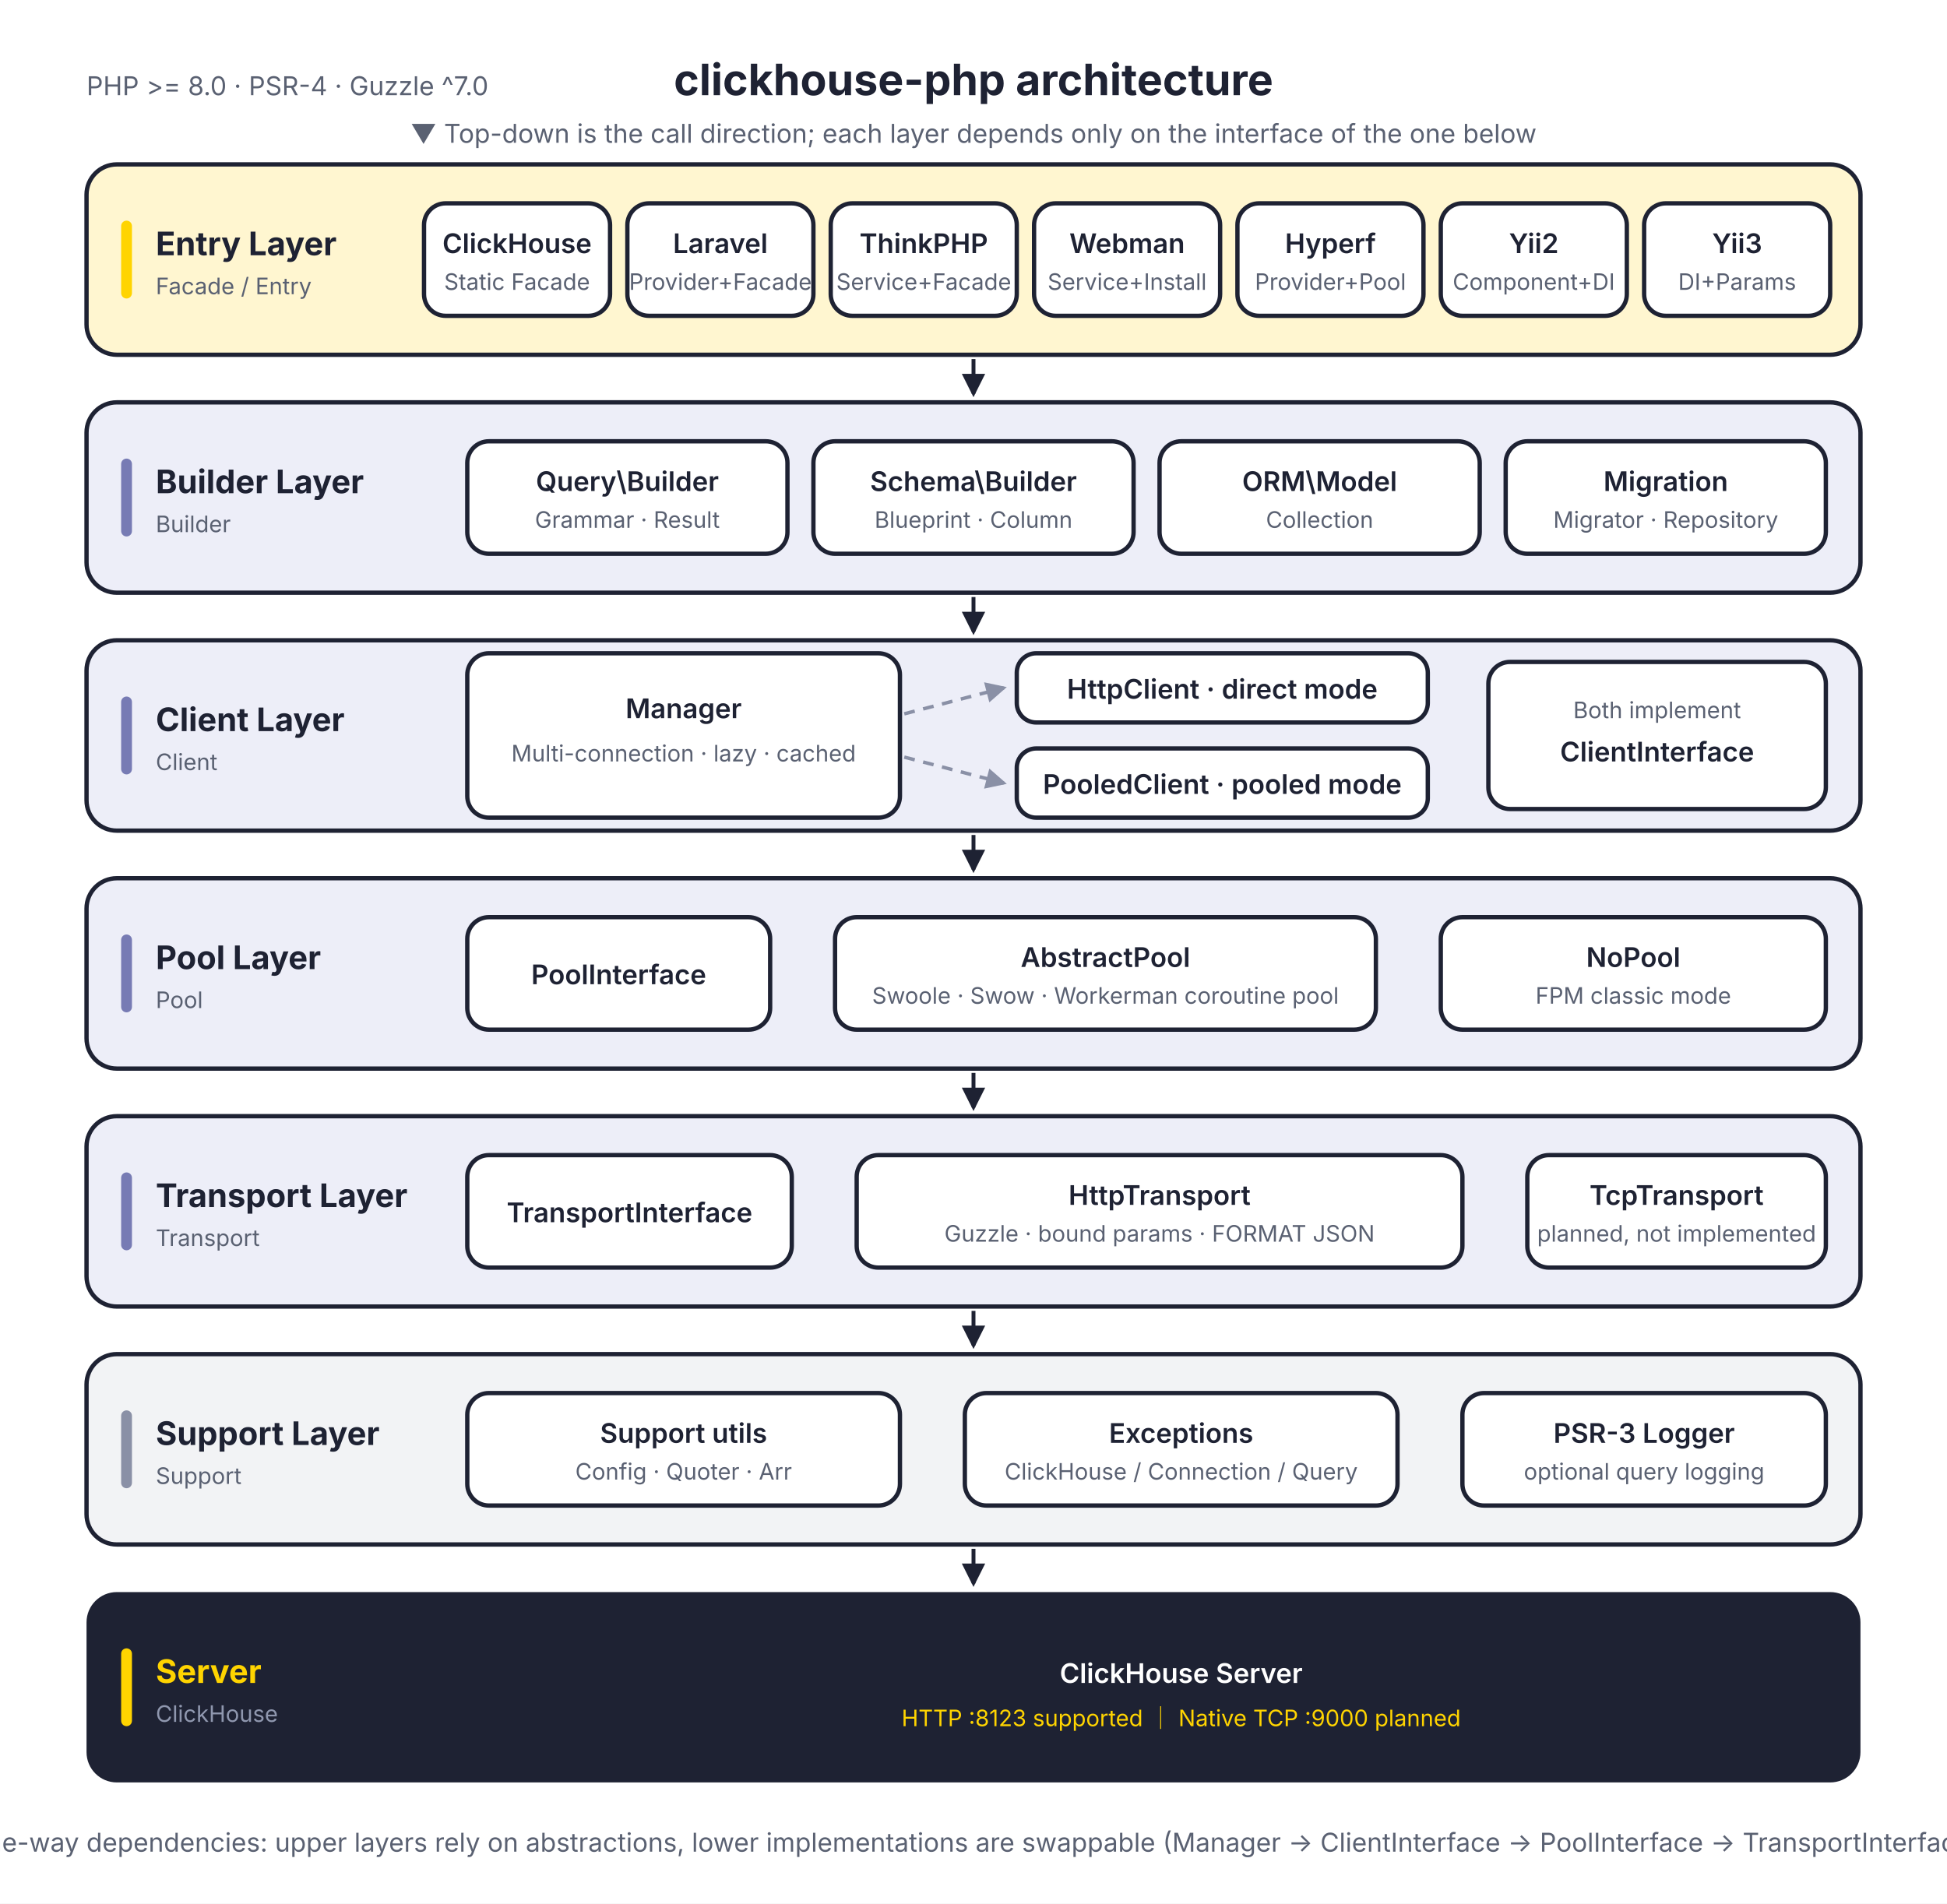
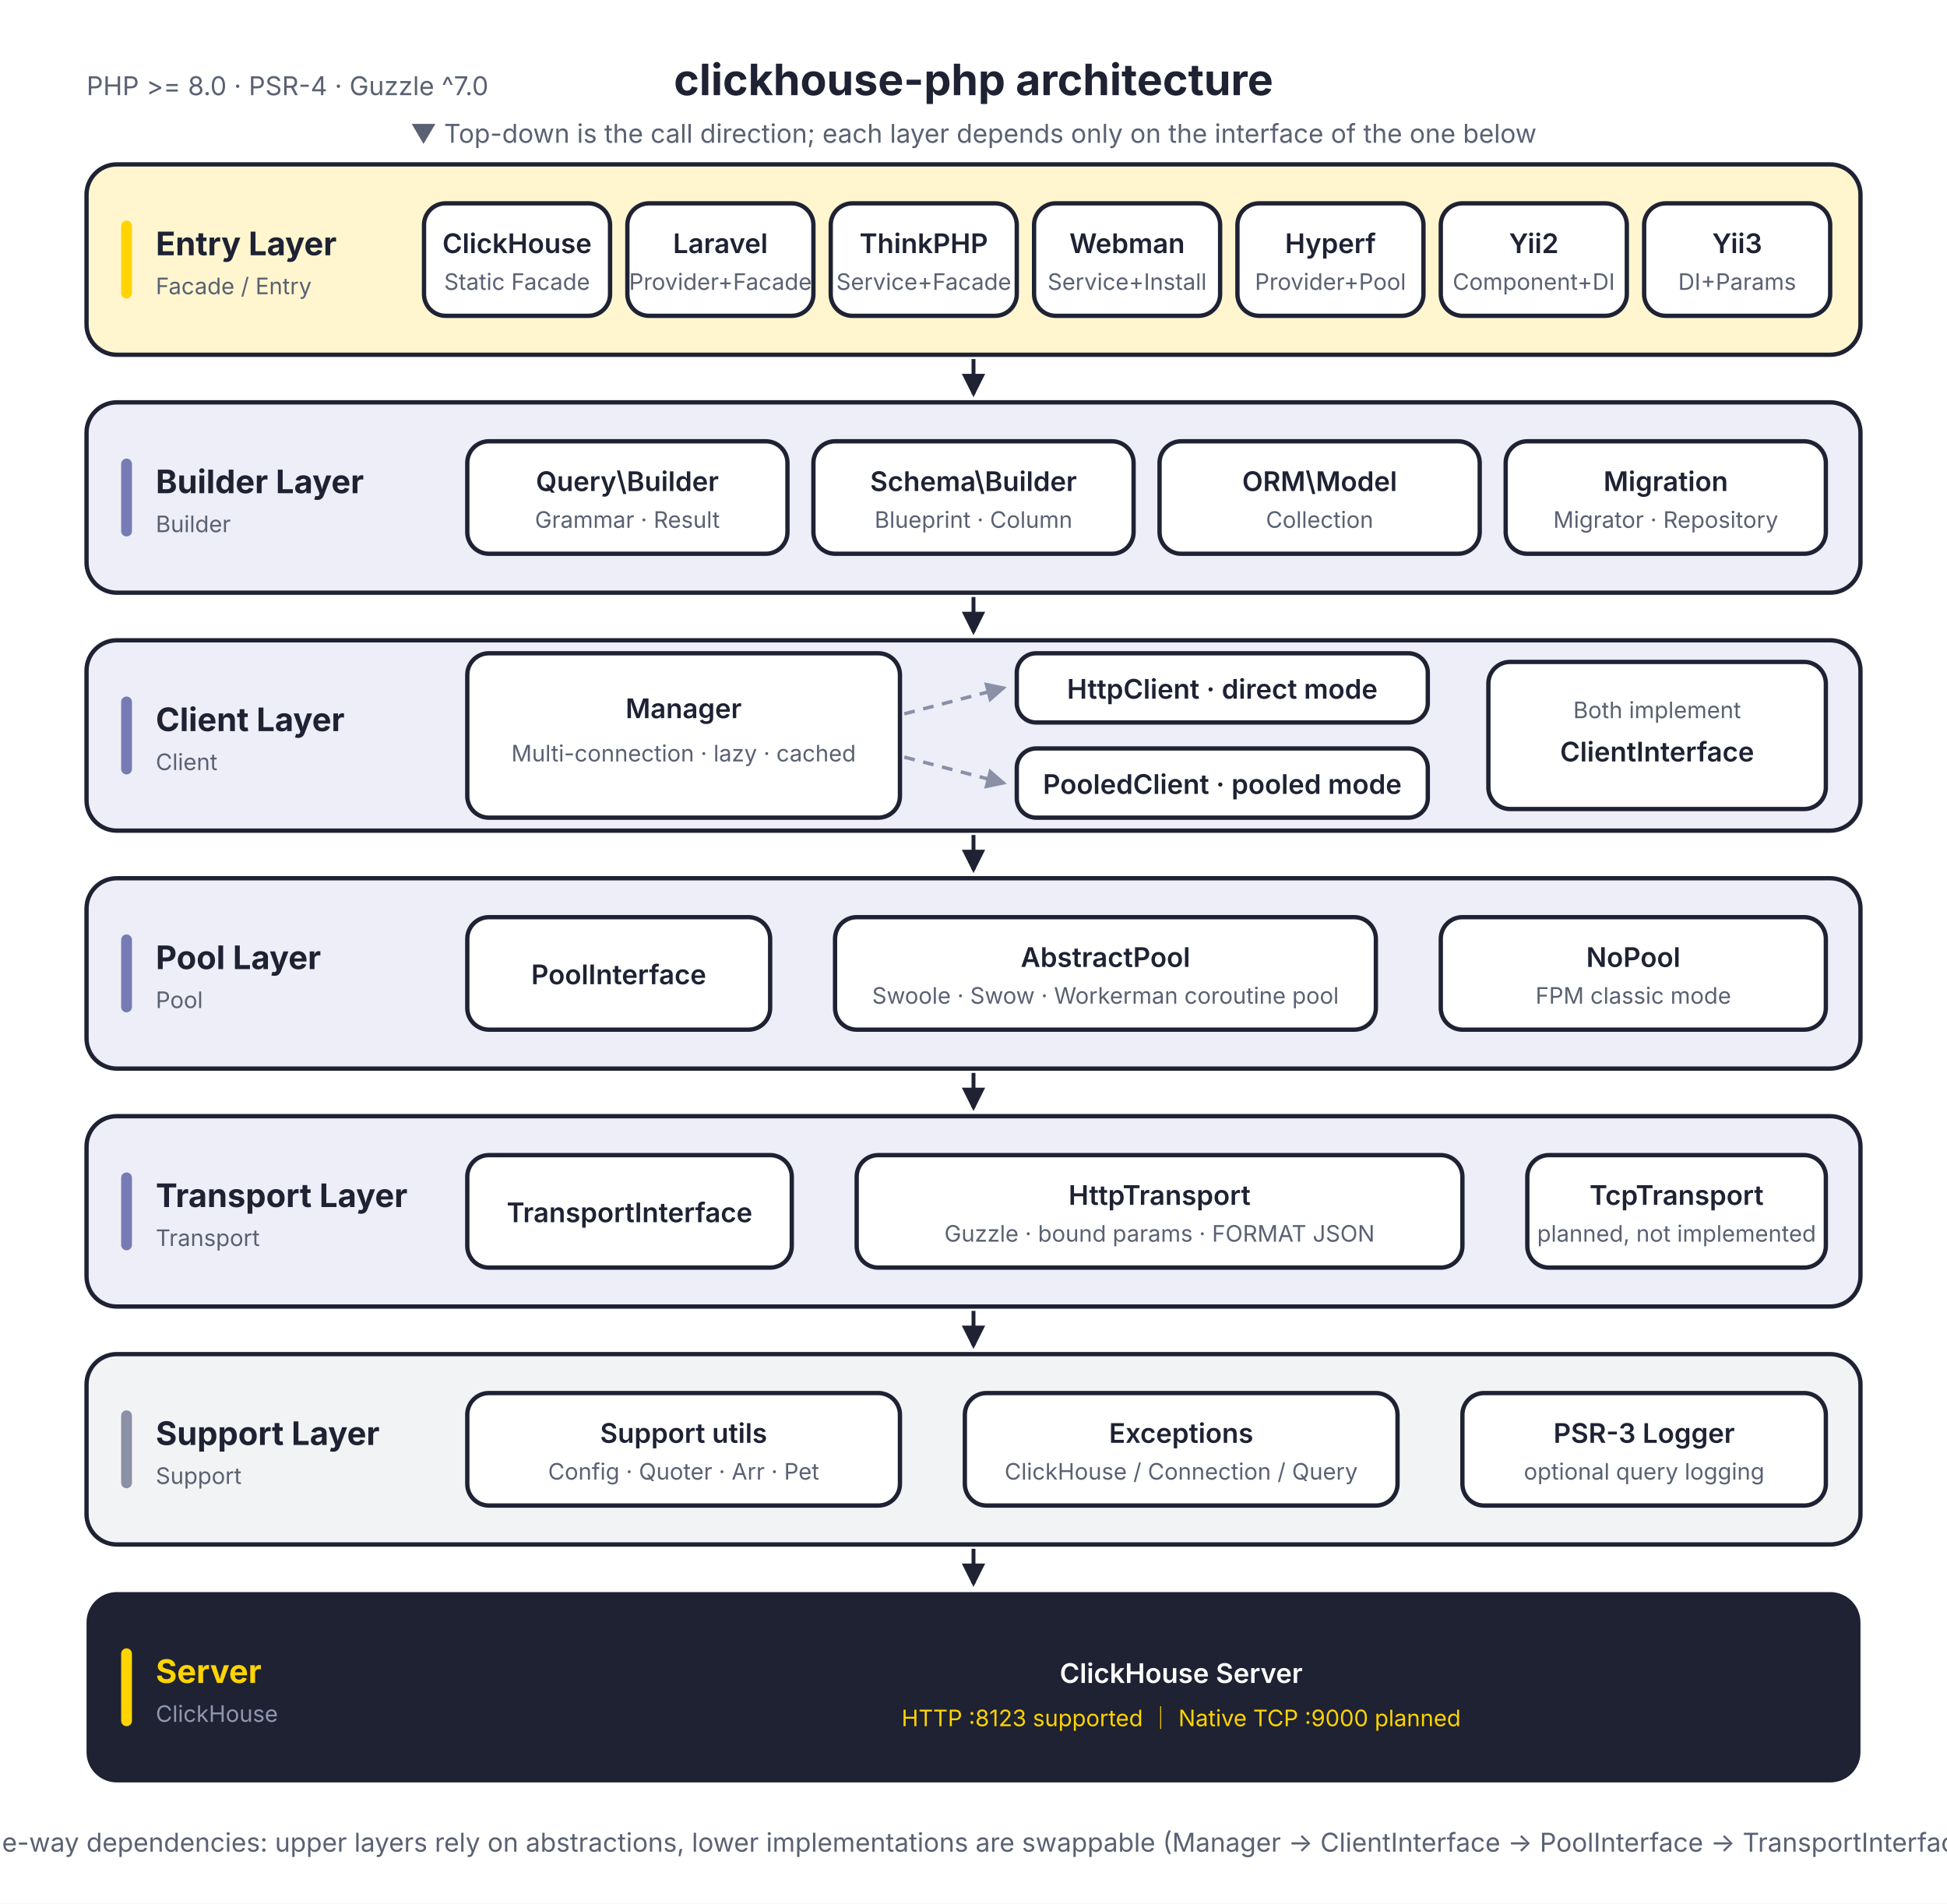
<svg xmlns="http://www.w3.org/2000/svg" width="900" height="880" viewBox="0 0 900 880" role="img" aria-labelledby="archTitle archDesc">
  <style>
    text{font-family:system-ui,-apple-system,"Segoe UI","PingFang SC","Microsoft YaHei",sans-serif;fill:#1E2233}
    .ttl{font-size:20px;font-weight:700}
    .sub{font-size:12px;fill:#5A6172}
    .lt{font-size:15px;font-weight:700}
    .ls{font-size:10.5px;fill:#5A6172}
    .n{font-size:12.5px;font-weight:600}
    .d{font-size:10.5px;fill:#5A6172}
    .ctr{text-anchor:middle}
    .y{font-size:15px;font-weight:700;fill:#FFD400}
    .y2{font-size:10.5px;fill:#8F97AE}
    .w{font-size:12.5px;font-weight:600;fill:#FFFFFF}
    .w2{font-size:10.5px;fill:#FFD400}
    .bar{stroke:none}
    .bx{fill:#fff;stroke:#1E2233;stroke-width:2}
    .band{stroke:#1E2233;stroke-width:2}
    .link{stroke:#1E2233;stroke-width:1.8;fill:none}
    .dash{stroke:#8A90A6;stroke-width:1.6;fill:none;stroke-dasharray:5 4}
  </style>
  <defs>
    <marker id="arw" viewBox="0 0 10 10" refX="8.5" refY="5" markerWidth="6" markerHeight="6" orient="auto">
      <path d="M0 0 10 5 0 10z" fill="#1E2233" />
    </marker>
    <marker id="arwg" viewBox="0 0 10 10" refX="8.5" refY="5" markerWidth="6" markerHeight="6" orient="auto">
      <path d="M0 0 10 5 0 10z" fill="#8A90A6" />
    </marker>
  </defs>
  <rect x="0" y="0" width="900" height="880" fill="#FFFFFF" />
  <text class="ttl ctr" x="450" y="44">clickhouse-php architecture</text>
  <text class="sub" x="40" y="44">PHP &gt;= 8.0 · PSR-4 · Guzzle ^7.0</text>
  <text class="sub ctr" x="450" y="66">▼ Top-down is the call direction; each layer depends only on the interface of the one below</text>
  <rect class="band" x="40" y="76" width="820" height="88" rx="14" fill="#FFF6D0" />
  <rect class="bar" x="56" y="102" width="5" height="36" rx="2.5" fill="#FFD400" />
  <text class="lt" x="72" y="118">Entry Layer</text>
  <text class="ls" x="72" y="136">Facade / Entry</text>
  <g>
    <rect class="bx" x="196" y="94" width="86" height="52" rx="10" />
    <text class="n ctr" x="239" y="117">ClickHouse</text>
    <text class="d ctr" x="239" y="134">Static Facade</text>
    <rect class="bx" x="290" y="94" width="86" height="52" rx="10" />
    <text class="n ctr" x="333" y="117">Laravel</text>
    <text class="d ctr" x="333" y="134">Provider+Facade</text>
    <rect class="bx" x="384" y="94" width="86" height="52" rx="10" />
    <text class="n ctr" x="427" y="117">ThinkPHP</text>
    <text class="d ctr" x="427" y="134">Service+Facade</text>
    <rect class="bx" x="478" y="94" width="86" height="52" rx="10" />
    <text class="n ctr" x="521" y="117">Webman</text>
    <text class="d ctr" x="521" y="134">Service+Install</text>
    <rect class="bx" x="572" y="94" width="86" height="52" rx="10" />
    <text class="n ctr" x="615" y="117">Hyperf</text>
    <text class="d ctr" x="615" y="134">Provider+Pool</text>
    <rect class="bx" x="666" y="94" width="86" height="52" rx="10" />
    <text class="n ctr" x="709" y="117">Yii2</text>
    <text class="d ctr" x="709" y="134">Component+DI</text>
    <rect class="bx" x="760" y="94" width="86" height="52" rx="10" />
    <text class="n ctr" x="803" y="117">Yii3</text>
    <text class="d ctr" x="803" y="134">DI+Params</text>
  </g>
  <line class="link" x1="450" y1="166" x2="450" y2="182" marker-end="url(#arw)" />
  <rect class="band" x="40" y="186" width="820" height="88" rx="14" fill="#EDEEF8" />
  <rect class="bar" x="56" y="212" width="5" height="36" rx="2.5" fill="#777BB4" />
  <text class="lt" x="72" y="228">Builder Layer</text>
  <text class="ls" x="72" y="246">Builder</text>
  <g>
    <rect class="bx" x="216" y="204" width="148" height="52" rx="10" />
    <text class="n ctr" x="290" y="227">Query\Builder</text>
    <text class="d ctr" x="290" y="244">Grammar · Result</text>
    <rect class="bx" x="376" y="204" width="148" height="52" rx="10" />
    <text class="n ctr" x="450" y="227">Schema\Builder</text>
    <text class="d ctr" x="450" y="244">Blueprint · Column</text>
    <rect class="bx" x="536" y="204" width="148" height="52" rx="10" />
    <text class="n ctr" x="610" y="227">ORM\Model</text>
    <text class="d ctr" x="610" y="244">Collection</text>
    <rect class="bx" x="696" y="204" width="148" height="52" rx="10" />
    <text class="n ctr" x="770" y="227">Migration</text>
    <text class="d ctr" x="770" y="244">Migrator · Repository</text>
  </g>
  <line class="link" x1="450" y1="276" x2="450" y2="292" marker-end="url(#arw)" />
  <rect class="band" x="40" y="296" width="820" height="88" rx="14" fill="#EDEEF8" />
  <rect class="bar" x="56" y="322" width="5" height="36" rx="2.5" fill="#777BB4" />
  <text class="lt" x="72" y="338">Client Layer</text>
  <text class="ls" x="72" y="356">Client</text>
  <rect class="bx" x="216" y="302" width="200" height="76" rx="10" />
  <text class="n ctr" x="316" y="332">Manager</text>
  <text class="d ctr" x="316" y="352">Multi-connection · lazy · cached</text>
  <rect class="bx" x="470" y="302" width="190" height="32" rx="9" />
  <text class="n ctr" x="565" y="323">HttpClient · direct mode</text>
  <rect class="bx" x="470" y="346" width="190" height="32" rx="9" />
  <text class="n ctr" x="565" y="367">PooledClient · pooled mode</text>
  <line class="dash" x1="418" y1="330" x2="464" y2="318" marker-end="url(#arwg)" />
  <line class="dash" x1="418" y1="350" x2="464" y2="362" marker-end="url(#arwg)" />
  <rect class="bx" x="688" y="306" width="156" height="68" rx="10" />
  <text class="d ctr" x="766" y="332">Both implement</text>
  <text class="n ctr" x="766" y="352">ClientInterface</text>
  <line class="link" x1="450" y1="386" x2="450" y2="402" marker-end="url(#arw)" />
  <rect class="band" x="40" y="406" width="820" height="88" rx="14" fill="#EDEEF8" />
  <rect class="bar" x="56" y="432" width="5" height="36" rx="2.5" fill="#777BB4" />
  <text class="lt" x="72" y="448">Pool Layer</text>
  <text class="ls" x="72" y="466">Pool</text>
  <rect class="bx" x="216" y="424" width="140" height="52" rx="10" />
  <text class="n ctr" x="286" y="455">PoolInterface</text>
  <rect class="bx" x="386" y="424" width="250" height="52" rx="10" />
  <text class="n ctr" x="511" y="447">AbstractPool</text>
  <text class="d ctr" x="511" y="464">Swoole · Swow · Workerman coroutine pool</text>
  <rect class="bx" x="666" y="424" width="178" height="52" rx="10" />
  <text class="n ctr" x="755" y="447">NoPool</text>
  <text class="d ctr" x="755" y="464">FPM classic mode</text>
  <line class="link" x1="450" y1="496" x2="450" y2="512" marker-end="url(#arw)" />
  <rect class="band" x="40" y="516" width="820" height="88" rx="14" fill="#EDEEF8" />
  <rect class="bar" x="56" y="542" width="5" height="36" rx="2.5" fill="#777BB4" />
  <text class="lt" x="72" y="558">Transport Layer</text>
  <text class="ls" x="72" y="576">Transport</text>
  <rect class="bx" x="216" y="534" width="150" height="52" rx="10" />
  <text class="n ctr" x="291" y="565">TransportInterface</text>
  <rect class="bx" x="396" y="534" width="280" height="52" rx="10" />
  <text class="n ctr" x="536" y="557">HttpTransport</text>
  <text class="d ctr" x="536" y="574">Guzzle · bound params · FORMAT JSON</text>
  <rect class="bx" x="706" y="534" width="138" height="52" rx="10" />
  <text class="n ctr" x="775" y="557">TcpTransport</text>
  <text class="d ctr" x="775" y="574">planned, not implemented</text>
  <line class="link" x1="450" y1="606" x2="450" y2="622" marker-end="url(#arw)" />
  <rect class="band" x="40" y="626" width="820" height="88" rx="14" fill="#F2F3F5" />
  <rect class="bar" x="56" y="652" width="5" height="36" rx="2.5" fill="#8A90A6" />
  <text class="lt" x="72" y="668">Support Layer</text>
  <text class="ls" x="72" y="686">Support</text>
  <rect class="bx" x="216" y="644" width="200" height="52" rx="10" />
  <text class="n ctr" x="316" y="667">Support utils</text>
-   <text class="d ctr" x="316" y="684">Config · Quoter · Arr</text>
+   <text class="d ctr" x="316" y="684">Config · Quoter · Arr · Pet</text>
  <rect class="bx" x="446" y="644" width="200" height="52" rx="10" />
  <text class="n ctr" x="546" y="667">Exceptions</text>
  <text class="d ctr" x="546" y="684">ClickHouse / Connection / Query</text>
  <rect class="bx" x="676" y="644" width="168" height="52" rx="10" />
  <text class="n ctr" x="760" y="667">PSR-3 Logger</text>
  <text class="d ctr" x="760" y="684">optional query logging</text>
  <line class="link" x1="450" y1="716" x2="450" y2="732" marker-end="url(#arw)" />
  <rect x="40" y="736" width="820" height="88" rx="14" fill="#1E2233" />
  <rect x="56" y="762" width="5" height="36" rx="2.5" fill="#FFD400" />
  <text class="y" x="72" y="778">Server</text>
  <text class="y2" x="72" y="796">ClickHouse</text>
  <text class="w ctr" x="546" y="778">ClickHouse Server</text>
  <text class="w2 ctr" x="546" y="798">HTTP :8123 supported ｜ Native TCP :9000 planned</text>
  <text class="sub ctr" x="450" y="856">One-way dependencies: upper layers rely on abstractions, lower implementations are swappable (Manager → ClientInterface → PoolInterface → TransportInterface)</text>
</svg>
